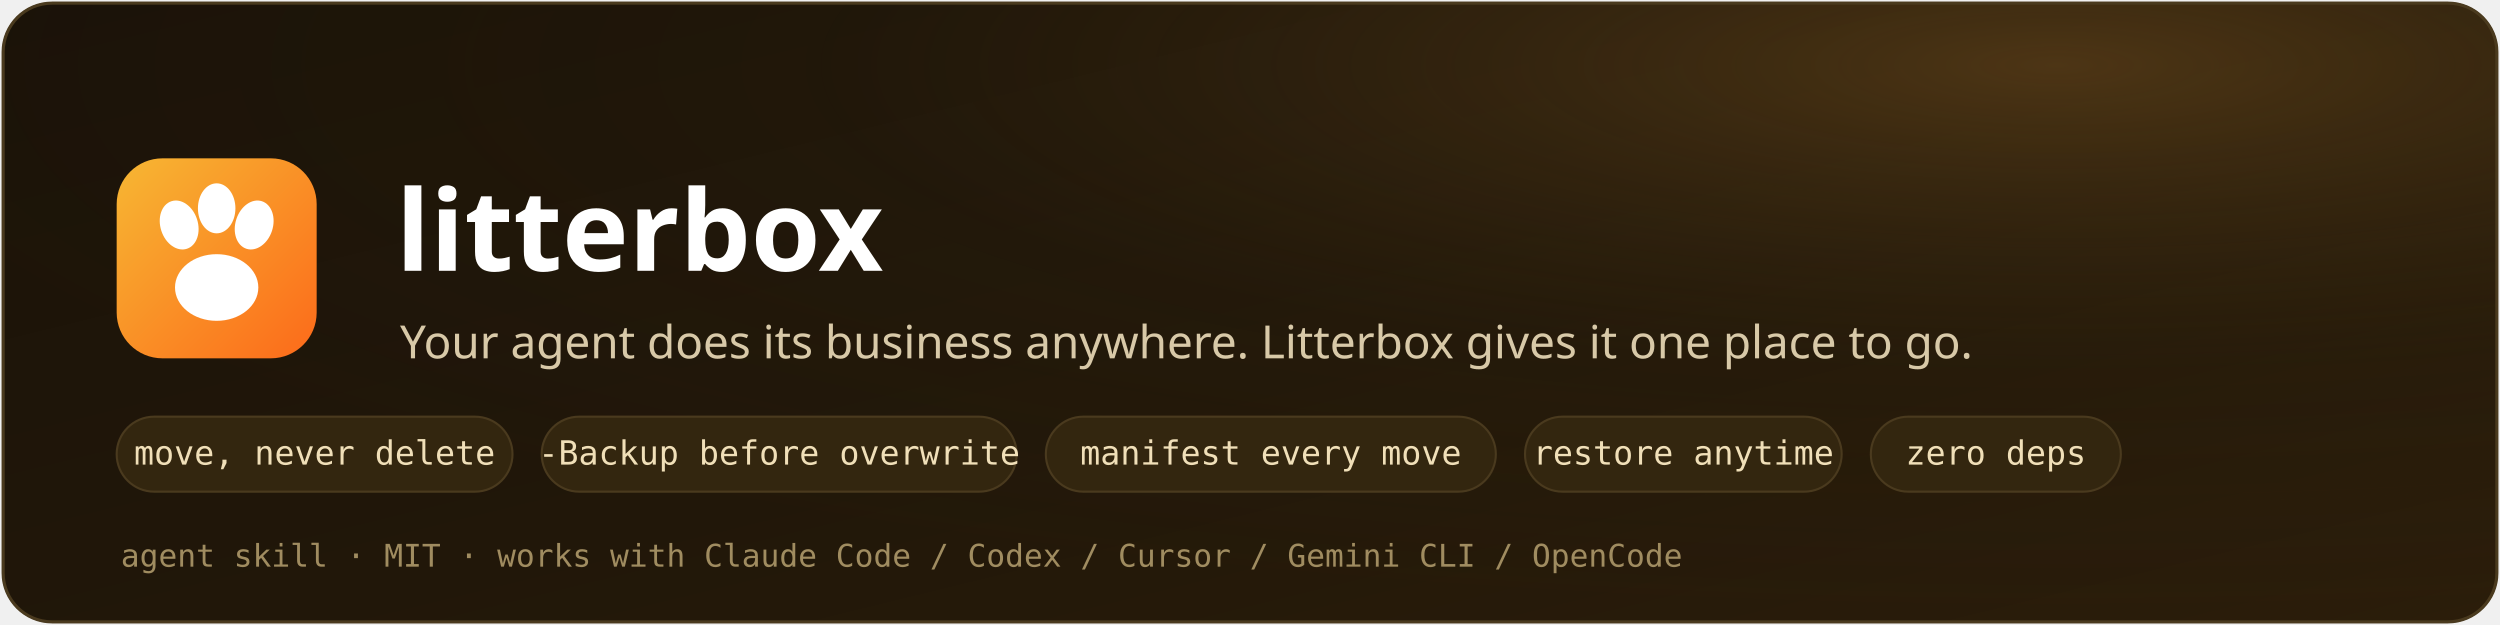
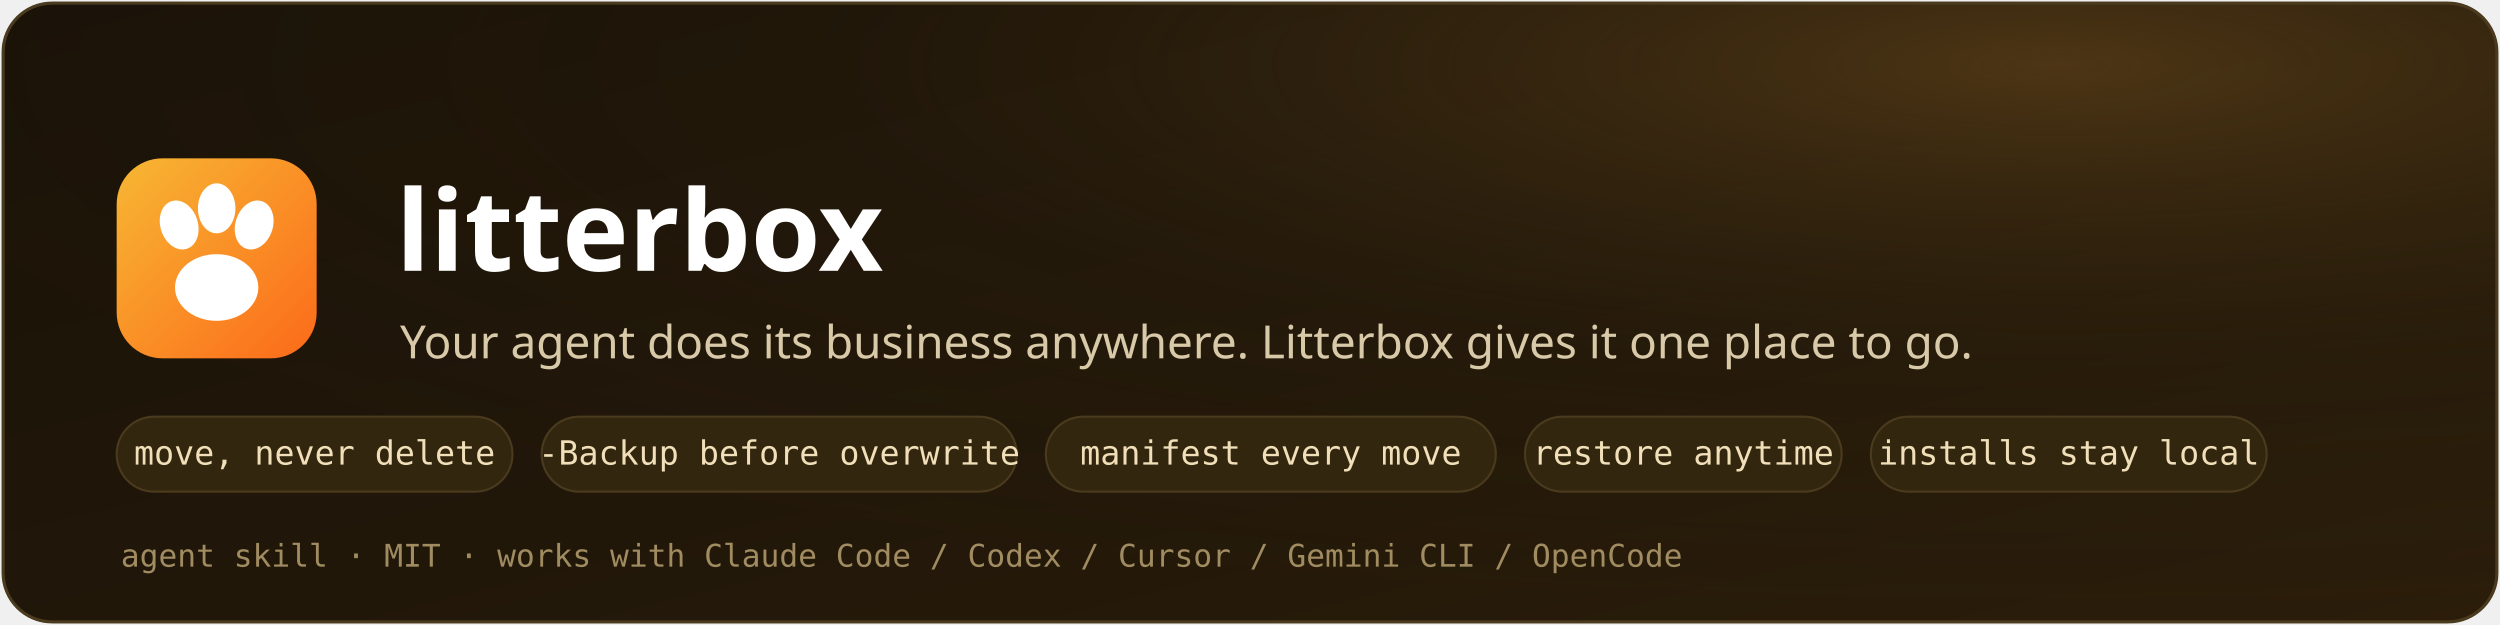
<svg xmlns="http://www.w3.org/2000/svg" width="1200" height="300" viewBox="0 0 1200 300" role="img" aria-label="litterbox — workspace hygiene for coding agents">
  <defs>
    <linearGradient id="bg" x1="0" y1="0" x2="1" y2="1">
      <stop offset="0" stop-color="#1a1208" />
      <stop offset="0.55" stop-color="#211709" />
      <stop offset="1" stop-color="#2b1d0a" />
    </linearGradient>
    <radialGradient id="glow" cx="0.82" cy="0.1" r="0.9">
      <stop offset="0" stop-color="#7a5420" stop-opacity="0.5" />
      <stop offset="0.55" stop-color="#3a2c12" stop-opacity="0.12" />
      <stop offset="1" stop-color="#3a2c12" stop-opacity="0" />
    </radialGradient>
    <linearGradient id="icon" x1="0" y1="0" x2="1" y2="1">
      <stop offset="0" stop-color="#f7b733" />
      <stop offset="1" stop-color="#fc6a1a" />
    </linearGradient>
  </defs>
  <rect x="1" y="1" width="1198" height="298" rx="24" fill="url(#bg)" />
  <rect x="1" y="1" width="1198" height="298" rx="24" fill="url(#glow)" />
  <rect x="1.5" y="1.5" width="1197" height="297" rx="23.5" fill="none" stroke="#4a3a1e" stroke-width="1.5" />
  <g>
    <rect x="56" y="76" width="96" height="96" rx="22" fill="url(#icon)" />
    <g fill="#ffffff">
      <ellipse cx="86" cy="108" rx="9" ry="12" transform="rotate(-18 86 108)" />
      <ellipse cx="104" cy="100" rx="9" ry="12" />
      <ellipse cx="122" cy="108" rx="9" ry="12" transform="rotate(18 122 108)" />
      <ellipse cx="104" cy="138" rx="20" ry="16" />
    </g>
  </g>
  <text x="190" y="130" font-family="Segoe UI, system-ui, -apple-system, sans-serif" font-size="54" font-weight="700" fill="#ffffff">litterbox</text>
  <text x="192" y="172" font-family="Segoe UI, system-ui, -apple-system, sans-serif" font-size="22" fill="#d8c9a8">Your agent does its business anywhere. Litterbox gives it one place to go.</text>
  <g font-family="Consolas, Menlo, monospace" font-size="16">
    <rect x="56" y="200" width="190" height="36" rx="18" fill="#33260f" stroke="#4a3a1e" />
    <text x="151" y="223" text-anchor="middle" fill="#f0dfb8">move, never delete</text>
    <rect x="260" y="200" width="228" height="36" rx="18" fill="#33260f" stroke="#4a3a1e" />
    <text x="374" y="223" text-anchor="middle" fill="#f0dfb8">-Backup before overwrite</text>
    <rect x="502" y="200" width="216" height="36" rx="18" fill="#33260f" stroke="#4a3a1e" />
    <text x="610" y="223" text-anchor="middle" fill="#f0dfb8">manifest every move</text>
    <rect x="732" y="200" width="152" height="36" rx="18" fill="#33260f" stroke="#4a3a1e" />
    <text x="808" y="223" text-anchor="middle" fill="#f0dfb8">restore anytime</text>
-     <rect x="898" y="200" width="120" height="36" rx="18" fill="#33260f" stroke="#4a3a1e" />
-     <text x="958" y="223" text-anchor="middle" fill="#f0dfb8">zero deps</text>
+     <rect x="898" y="200" width="190" height="36" rx="18" fill="#33260f" stroke="#4a3a1e" />
+     <text x="993" y="223" text-anchor="middle" fill="#f0dfb8">installs stay local</text>
  </g>
  <text x="58" y="272" font-family="Consolas, Menlo, monospace" font-size="15" fill="#a08c60">agent skill · MIT · works with Claude Code / Codex / Cursor / Gemini CLI / OpenCode</text>
</svg>
